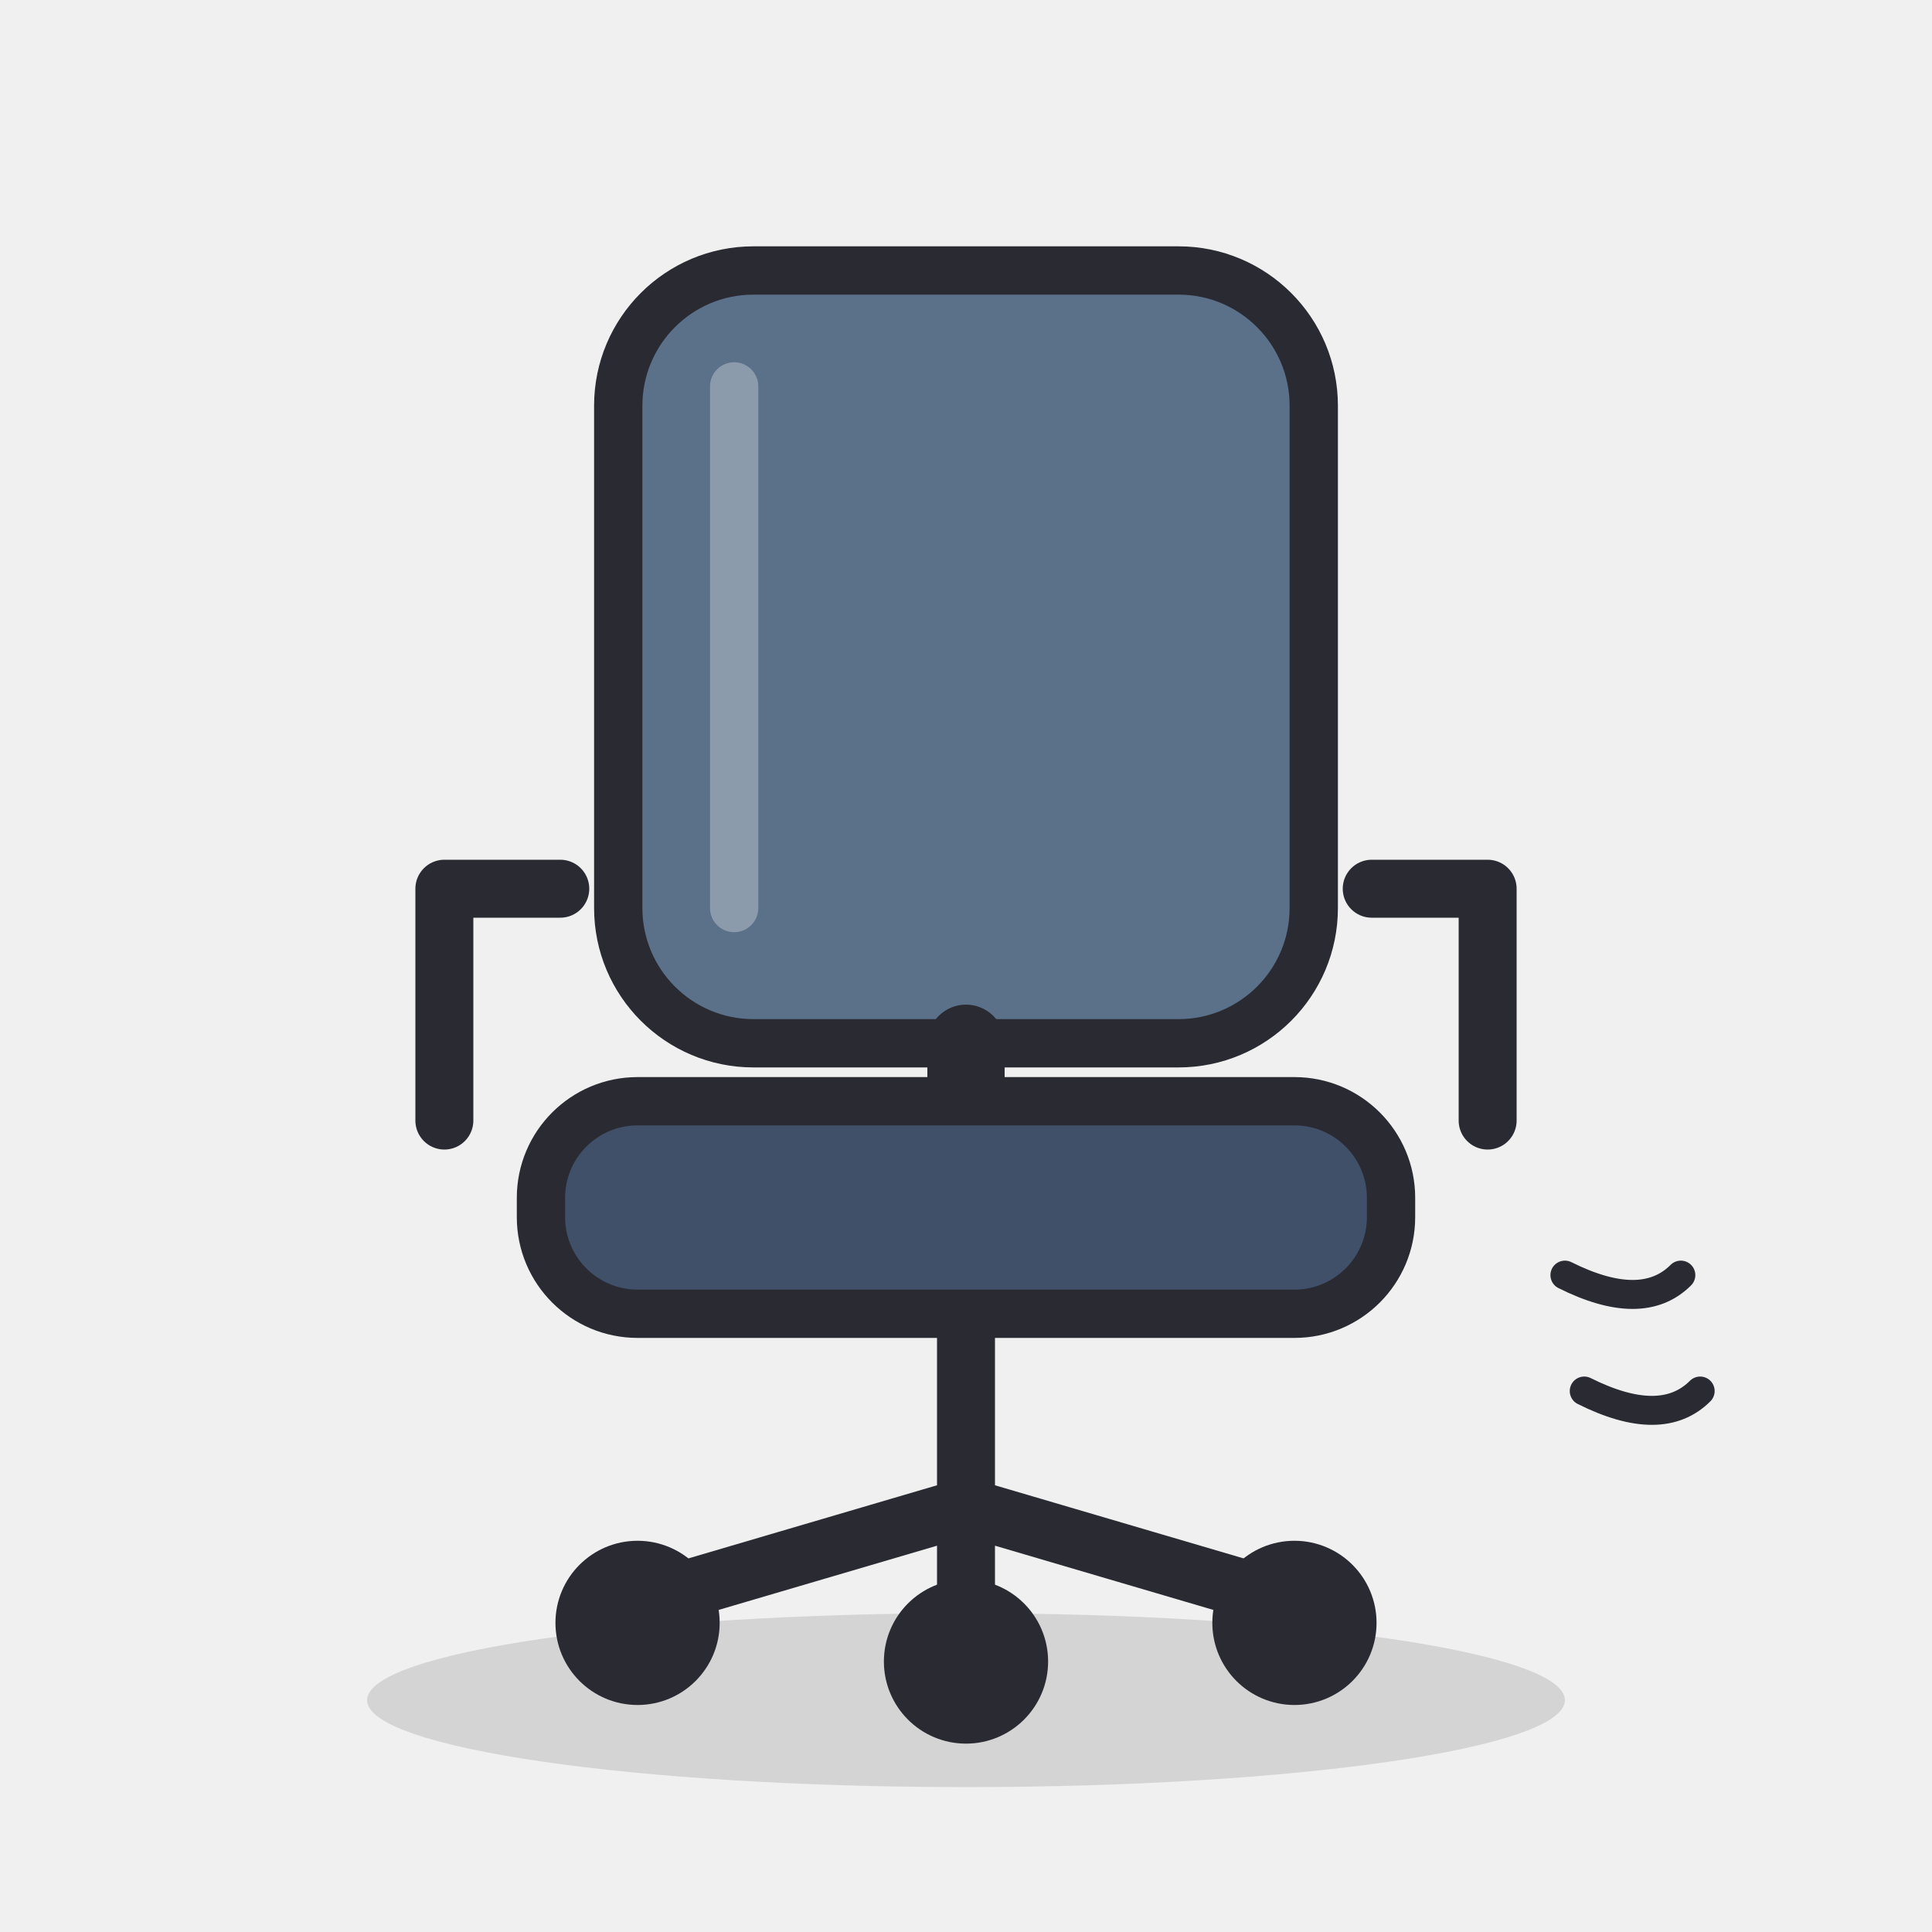
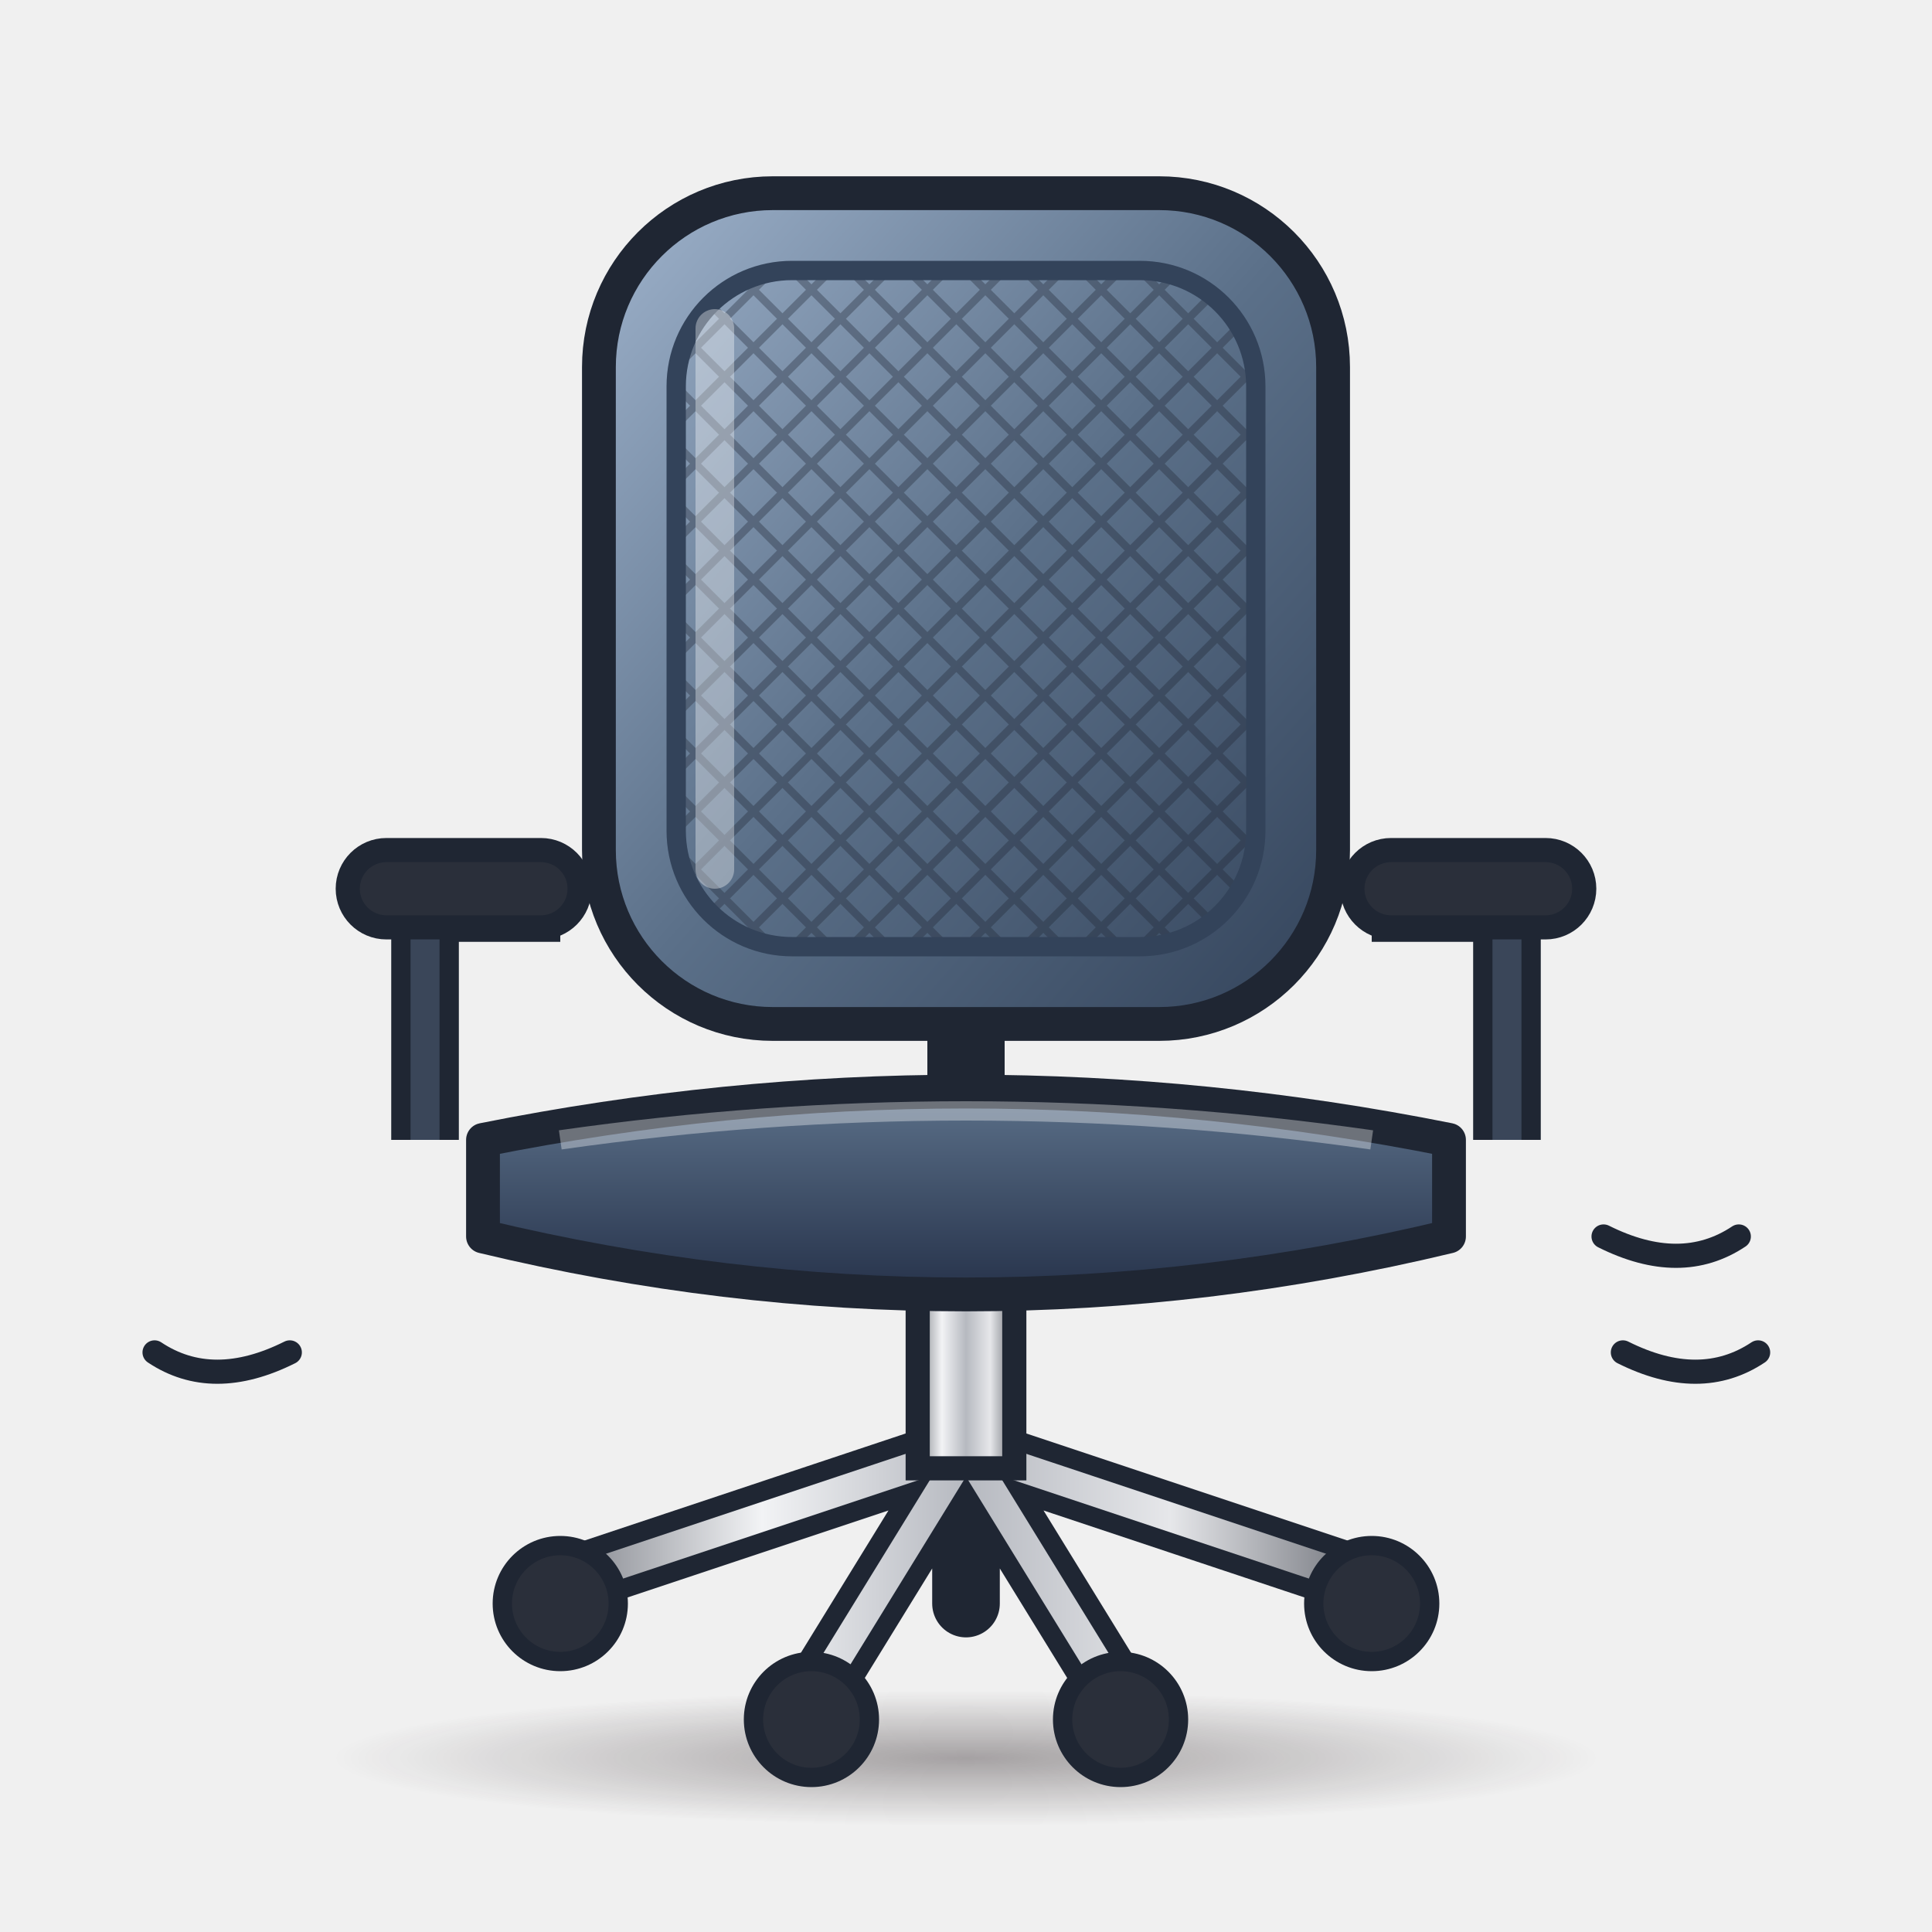
<svg xmlns="http://www.w3.org/2000/svg" viewBox="0 0 200 200">
-   <ellipse cx="100" cy="176" rx="62" ry="9" fill="#000" opacity=".12" />
-   <g stroke="#2a2a33" stroke-width="5" stroke-linejoin="round" stroke-linecap="round">
-     <path d="M100 132V156M66 166L100 156L134 166M100 156V170" fill="none" stroke-width="6" />
-     <circle cx="66" cy="168" r="6" fill="#2a2a33" />
-     <circle cx="134" cy="168" r="6" fill="#2a2a33" />
-     <circle cx="100" cy="172" r="6" fill="#2a2a33" />
-     <rect x="64" y="28" width="72" height="80" rx="14" fill="#5b7089" />
-     <path d="M100 108V120" stroke-width="8" />
-     <rect x="56" y="114" width="88" height="22" rx="10" fill="#3f5068" />
-     <path d="M58 92H46V116M142 92H154V116" fill="none" stroke-width="6" />
+   <defs>
+     <radialGradient id="sh" cx="0.5" cy="0.5" r="0.5">
+       <stop offset="0" stop-color="#1a1014" stop-opacity="0.35" />
+       <stop offset="1" stop-color="#1a1014" stop-opacity="0" />
+     </radialGradient>
+     <linearGradient id="bl" x1="0" y1="0" x2="1" y2="1">
+       <stop offset="0" stop-color="#9fb3cc" />
+       <stop offset="0.5" stop-color="#5b7089" />
+       <stop offset="1" stop-color="#33435a" />
+     </linearGradient>
+     <linearGradient id="st" x1="0" y1="0" x2="1" y2="0">
+       <stop offset="0" stop-color="#7d8088" />
+       <stop offset="0.25" stop-color="#f2f3f5" />
+       <stop offset="0.5" stop-color="#b6b9c0" />
+       <stop offset="0.75" stop-color="#e6e7ea" />
+       <stop offset="1" stop-color="#6a6d75" />
+     </linearGradient>
+     <linearGradient id="seat" x1="0" y1="0" x2="0" y2="1">
+       <stop offset="0" stop-color="#5b7089" />
+       <stop offset="1" stop-color="#26324a" />
+     </linearGradient>
+     <pattern id="mesh" width="6" height="6" patternUnits="userSpaceOnUse">
+       <path d="M0 0L6 6M6 0L0 6" stroke="#1f2633" stroke-width=".8" opacity=".35" />
+     </pattern>
+   </defs>
+   <ellipse cx="100" cy="182" rx="66" ry="7" fill="url(#sh)" />
+   <path d="M100 150L58 164M100 150L142 164M100 150L84 176M100 150L116 176M100 150L100 166" stroke="#1f2633" stroke-width="7" stroke-linecap="round" />
+   <path d="M100 150L58 164M100 150L142 164M100 150L84 176M100 150L116 176" stroke="url(#st)" stroke-width="3" stroke-linecap="round" />
+   <g fill="#2a2f3a" stroke="#1f2633" stroke-width="2">
+     <circle cx="58" cy="166" r="6" />
+     <circle cx="142" cy="166" r="6" />
+     <circle cx="84" cy="178" r="6" />
+     <circle cx="116" cy="178" r="6" />
  </g>
-   <g fill="none" stroke="#2a2a33" stroke-width="3" stroke-linecap="round">
-     <path d="M162 132q8 4 12 0M164 144q8 4 12 0" />
+   <rect x="95" y="122" width="10" height="30" fill="url(#st)" stroke="#1f2633" stroke-width="2.5" />
+   <path d="M100 104V120" stroke="#1f2633" stroke-width="8" />
+   <rect x="62" y="20" width="76" height="86" rx="18" fill="url(#bl)" stroke="#1f2633" stroke-width="3.5" />
+   <rect x="70" y="28" width="60" height="70" rx="12" fill="url(#mesh)" />
+   <rect x="70" y="28" width="60" height="70" rx="12" fill="none" stroke="#33435a" stroke-width="2" />
+   <path d="M74 34V90" stroke="#fff" stroke-width="4" stroke-linecap="round" opacity=".35" />
+   <path d="M50 118Q100 108 150 118V128Q100 140 50 128Z" fill="url(#seat)" stroke="#1f2633" stroke-width="3.5" stroke-linejoin="round" />
+   <path d="M58 118Q100 112 142 118" fill="none" stroke="#fff" stroke-width="2" opacity=".35" />
+   <path d="M58 94H44V118M142 94H156V118" fill="none" stroke="#1f2633" stroke-width="7" stroke-linejoin="round" />
+   <path d="M58 94H44V118M142 94H156V118" fill="none" stroke="#3a4659" stroke-width="3" stroke-linejoin="round" />
+   <rect x="36" y="88" width="24" height="8" rx="4" fill="#2a2f3a" stroke="#1f2633" stroke-width="2.5" />
+   <rect x="140" y="88" width="24" height="8" rx="4" fill="#2a2f3a" stroke="#1f2633" stroke-width="2.5" />
+   <g fill="none" stroke="#1f2633" stroke-width="2.5" stroke-linecap="round">
+     <path d="M166 128q8 4 14 0M168 140q8 4 14 0M30 140q-8 4-14 0" />
  </g>
-   <path d="M76 40V94" stroke="#fff" stroke-width="5" stroke-linecap="round" opacity=".3" />
</svg>
